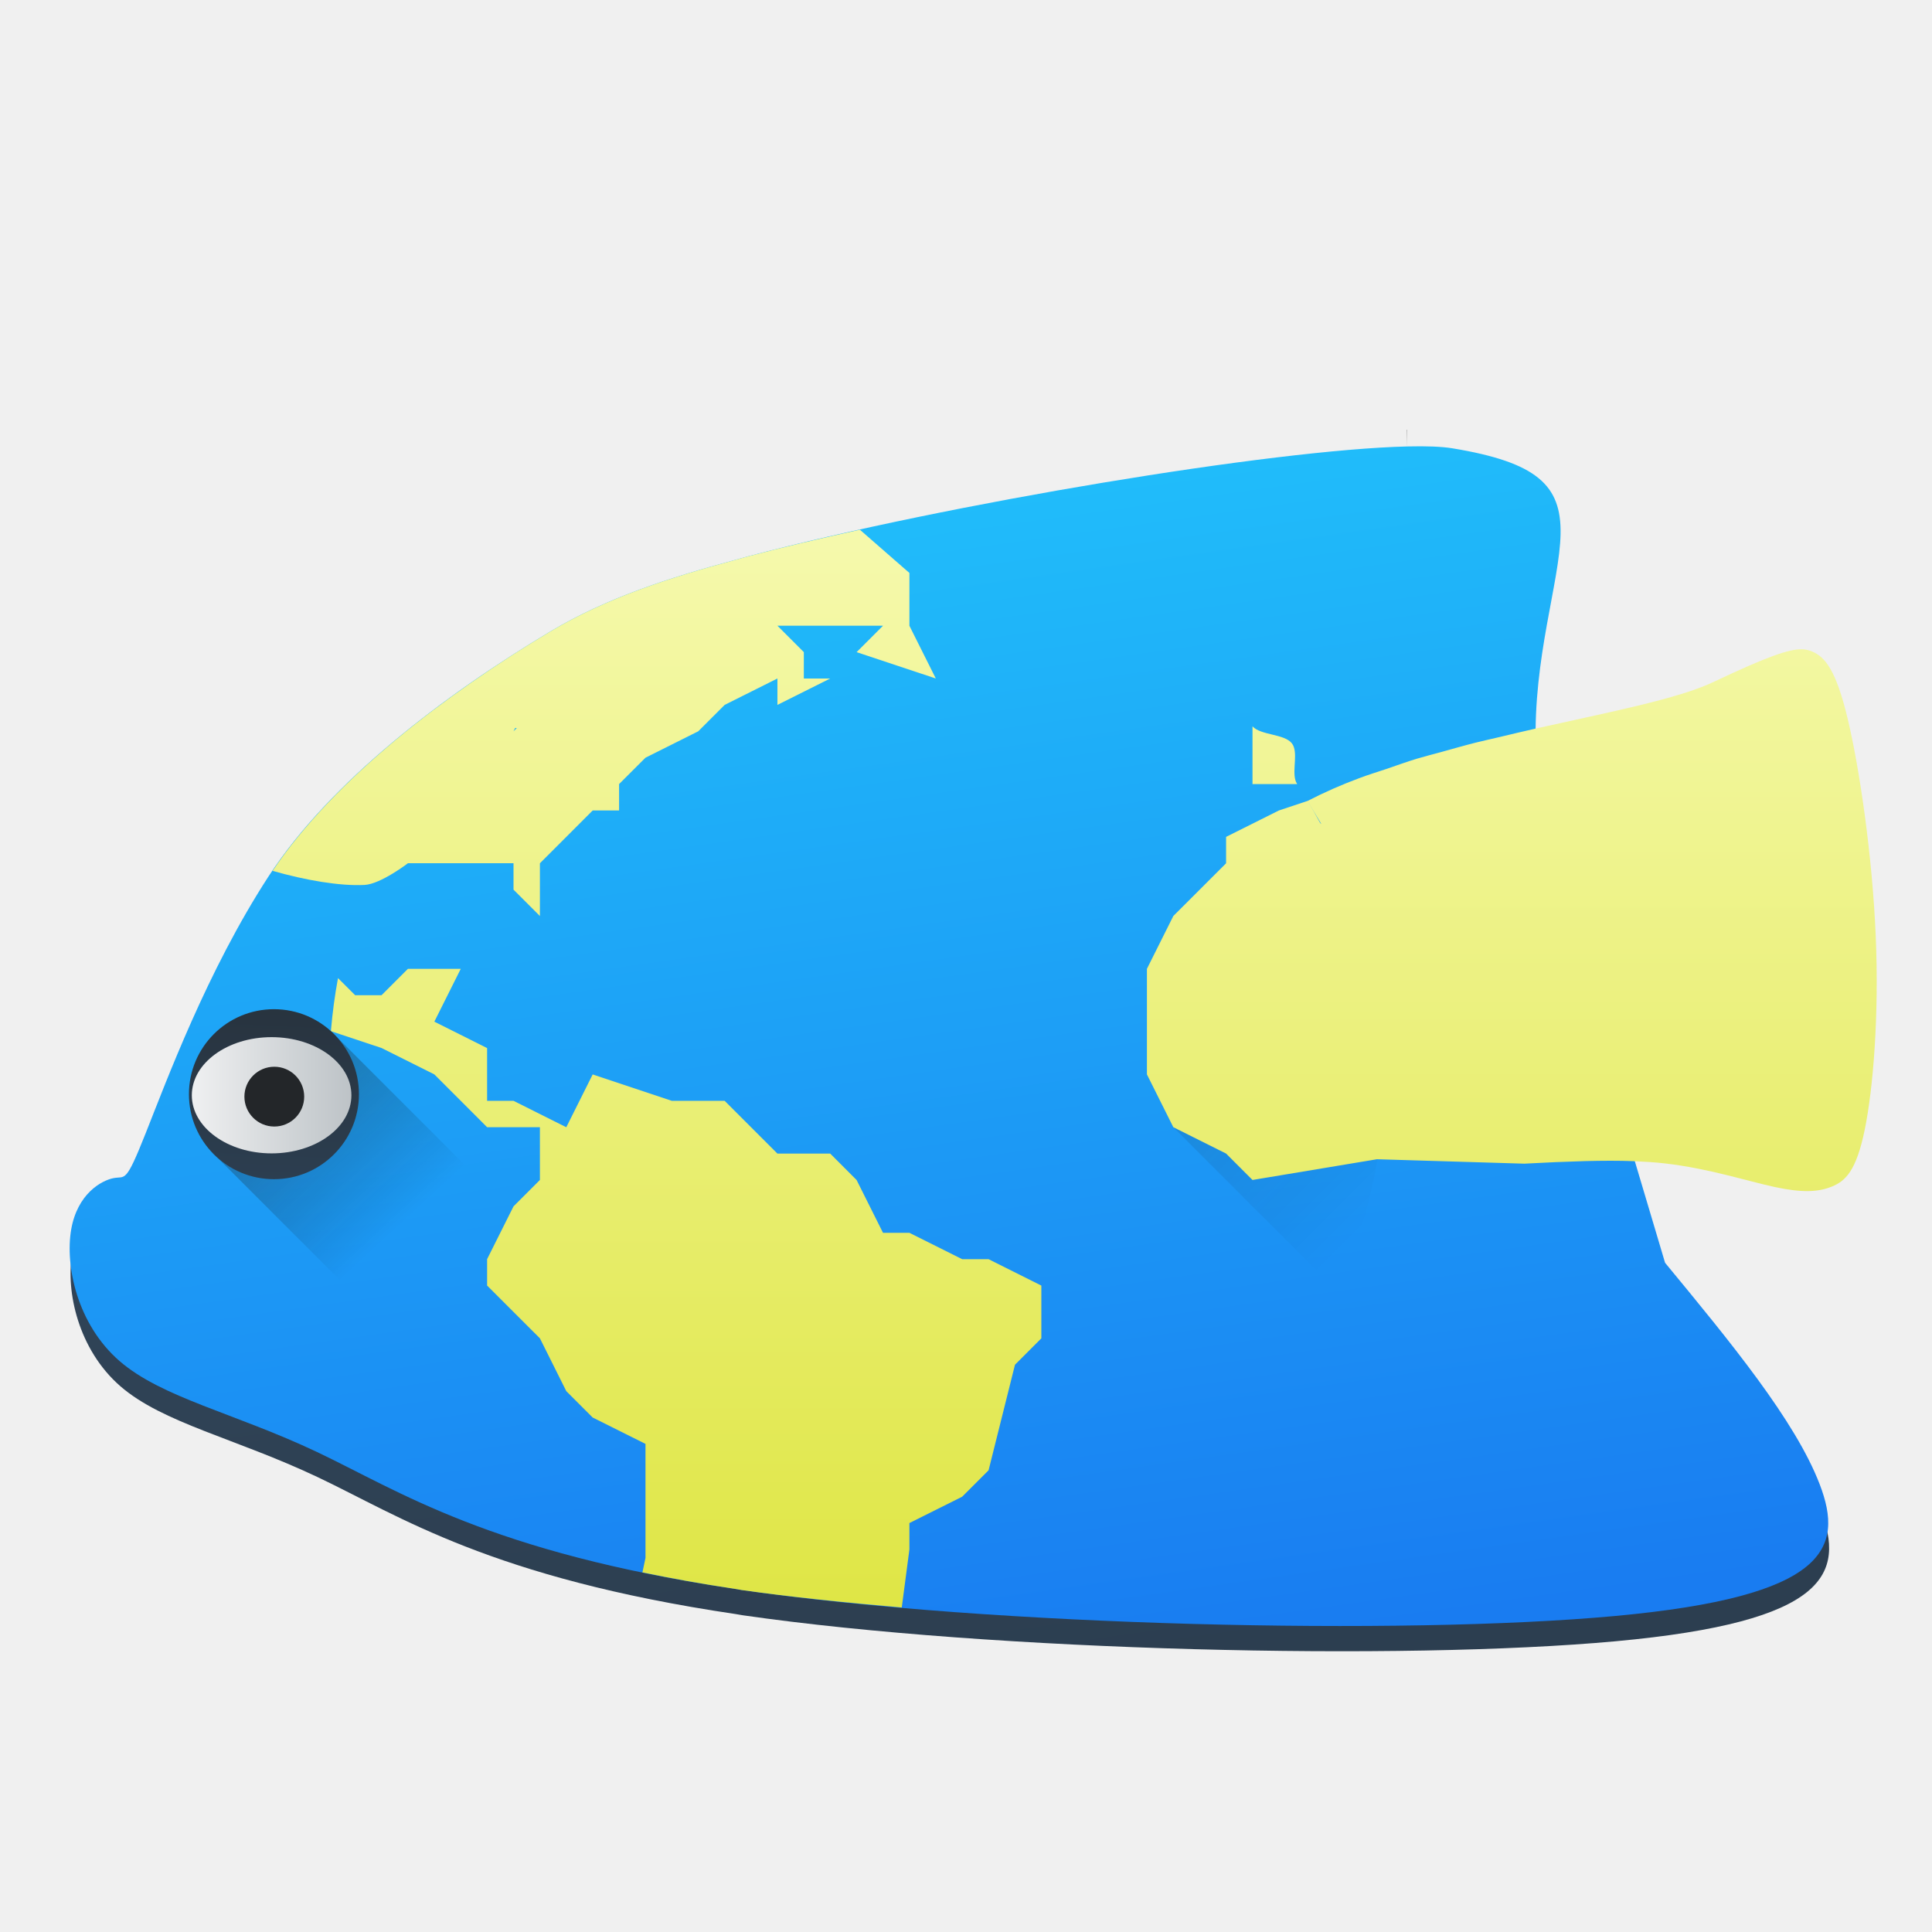
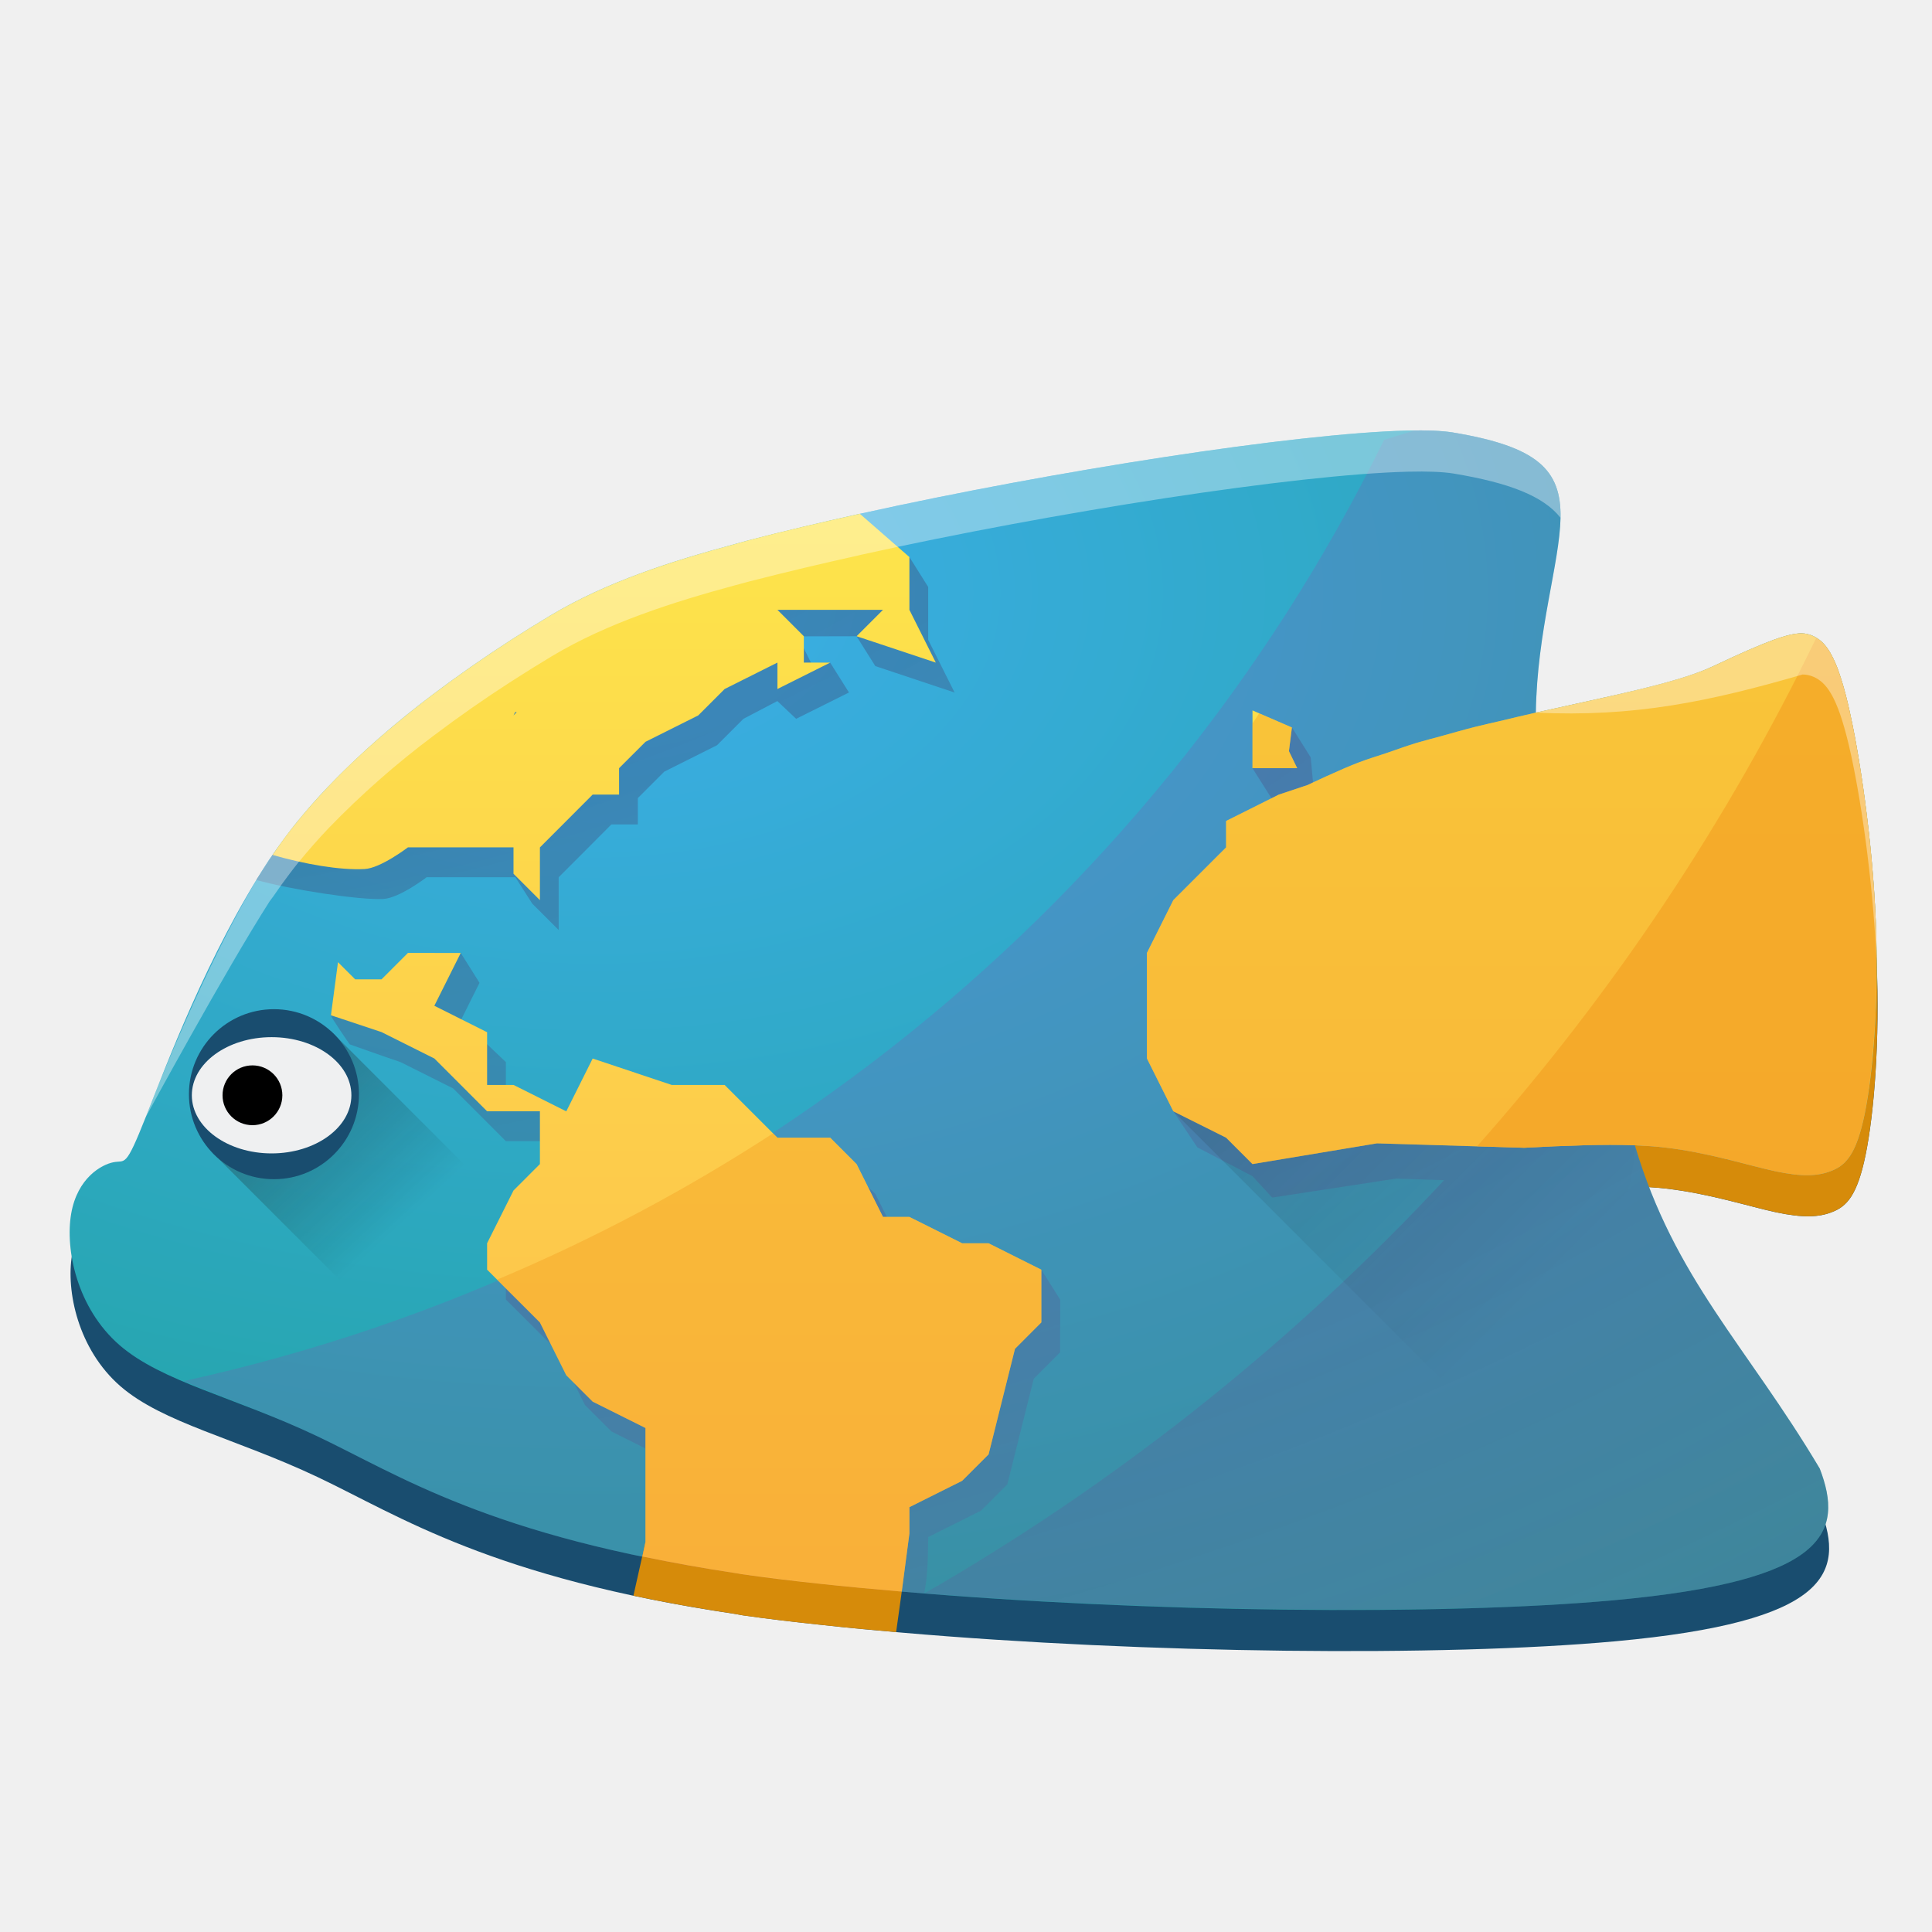
- <svg xmlns="http://www.w3.org/2000/svg" xmlns:xlink="http://www.w3.org/1999/xlink" viewBox="0 0 48 48">
+ <svg xmlns="http://www.w3.org/2000/svg" xmlns:xlink="http://www.w3.org/1999/xlink" xml:space="preserve" viewBox="0 0 48 48">
  <defs>
-     <linearGradient id="i" x1="35.867" x2="23.692" y1="-126.48" y2="-212.9" gradientTransform="translate(17.035 83.344) scale(.33343)" gradientUnits="userSpaceOnUse">
-       <stop stop-color="#197cf1" offset="0" />
-       <stop stop-color="#20bcfa" offset="1" />
+     <linearGradient id="c">
+       <stop offset="0" style="stop-color:#000;stop-opacity:1" />
+       <stop offset=".429" style="stop-color:#3d1d4a;stop-opacity:.636" />
+       <stop offset="1" style="stop-color:#8e44ad;stop-opacity:.279" />
    </linearGradient>
-     <linearGradient id="f" x1="34" x2="44" y1="19.008" y2="29.008" gradientTransform="translate(5.545 10.956) scale(.65572)" gradientUnits="userSpaceOnUse" xlink:href="#a" />
-     <linearGradient id="b" x1="-24.896" x2="-14.45" y1="-171.37" y2="-171.37" gradientUnits="userSpaceOnUse">
-       <stop stop-color="#eff0f1" offset="0" />
-       <stop stop-color="#bdc3c7" offset="1" />
+     <linearGradient id="b">
+       <stop offset="0" style="stop-color:#3daee9;stop-opacity:1" />
+       <stop offset="1" style="stop-color:#16a085;stop-opacity:1" />
    </linearGradient>
-     <linearGradient id="e" x1="4" x2="4" y1="44" y2="4" gradientTransform="translate(5.545 10.956) scale(.65572)" gradientUnits="userSpaceOnUse">
-       <stop stop-color="#dfe646" offset="0" />
-       <stop stop-color="#f5f9ab" offset="1" />
+     <linearGradient xlink:href="#a" id="f" x1="34" x2="48.765" y1="19.008" y2="33.773" gradientTransform="translate(5.545 10.561) scale(.65572)" gradientUnits="userSpaceOnUse" />
+     <linearGradient id="j" x1="-24.896" x2="-14.45" y1="-171.37" y2="-171.37" gradientTransform="translate(14.215 92.255) scale(.37955)" gradientUnits="userSpaceOnUse">
+       <stop offset="0" stop-color="#eff0f1" />
+       <stop offset="1" stop-color="#bdc3c7" style="stop-color:#fff;stop-opacity:1" />
    </linearGradient>
-     <linearGradient id="d" x1="6.739" x2="10.48" y1="27.437" y2="31.492" gradientUnits="userSpaceOnUse" xlink:href="#a" />
-     <linearGradient id="c" x1="-20.34" x2="-19.166" y1="-165.86" y2="-191.26" gradientUnits="userSpaceOnUse">
-       <stop stop-color="#2c3e50" offset="0" />
-       <stop stop-color="#232629" offset="1" />
+     <linearGradient id="g" x1="4" x2="4" y1="44" y2="4" gradientTransform="translate(5.545 10.561) scale(.65572)" gradientUnits="userSpaceOnUse">
+       <stop offset="0" stop-color="#dfe646" style="stop-color:#fdbc4b;stop-opacity:1" />
+       <stop offset="1" stop-color="#f5f9ab" style="stop-color:#fde44b;stop-opacity:1" />
    </linearGradient>
-     <linearGradient id="j" x1="35.867" x2="23.692" y1="-126.48" y2="-212.9" gradientTransform="translate(17.057 83.97) scale(.33343)" gradientUnits="userSpaceOnUse">
-       <stop stop-color="#2c3e50" offset="0" />
-       <stop stop-color="#34495e" offset="1" />
+     <linearGradient xlink:href="#a" id="h" x1="6.739" x2="10.48" y1="27.437" y2="31.492" gradientUnits="userSpaceOnUse" />
+     <linearGradient id="i" x1="-20.34" x2="-19.166" y1="-165.86" y2="-191.26" gradientTransform="translate(14.215 92.255) scale(.37955)" gradientUnits="userSpaceOnUse">
+       <stop offset="0" stop-color="#2c3e50" />
+       <stop offset="1" stop-color="#232629" style="stop-color:#194d6f;stop-opacity:1" />
    </linearGradient>
+     <radialGradient xlink:href="#b" id="d" cx="15.747" cy="10.476" r="22.448" fx="15.747" fy="10.476" gradientTransform="matrix(2.5174 0 0 1.64331 -24.877 -2.496)" gradientUnits="userSpaceOnUse" />
+     <radialGradient xlink:href="#c" id="e" cx="-1.804" cy="-16.624" r="20.127" fx="-1.804" fy="-16.624" gradientTransform="matrix(3.943 0 0 2.56297 5.31 41.22)" gradientUnits="userSpaceOnUse" />
  </defs>
  <linearGradient id="a" x1="34" x2="44" y1="19.008" y2="29.008" gradientUnits="userSpaceOnUse">
-     <stop stop-color="#292c2f" offset="0" />
-     <stop stop-opacity="0" offset="1" />
+     <stop offset="0" stop-color="#292c2f" />
+     <stop offset="1" stop-opacity="0" />
  </linearGradient>
-   <path d="M34.986 11.719c-3.338.08-11.37 1.412-16.357 2.724-.117.03-.234.066-.35.097-1.584.427-3.173.932-4.577 1.771-2.655 1.588-5.476 3.736-7.005 6.085-1.53 2.35-2.548 5.11-3.055 6.384-.506 1.275-.499 1.06-.798 1.117-.298.058-.9.387-1.054 1.28-.153.895.146 2.346 1.2 3.263 1.055.916 2.861 1.292 4.907 2.261 2.025.96 4.296 2.499 10.381 3.4.063.01.112.021.176.03 6.227.898 16.389 1.131 21.682.646 5.293-.486 5.702-1.688 5.097-3.27-.605-1.582-2.224-3.545-3.843-5.507l-.264-.888-1.449-4.862c-.655-2.2-1.438-4.827-1.5-7.063-.064-2.237-1.528-3.796-1.505-5.005.024-1.21 1.536-2.07-.565-2.417-.263-.043-.644-.058-1.12-.046z" fill="url(#j)" image-rendering="optimizeSpeed" stroke="#000" stroke-dasharray="0 9.149" stroke-width=".832" />
-   <path d="M34.964 11.092c-3.338.08-11.37 1.412-16.357 2.724-.117.03-.234.066-.35.097-1.585.427-3.173.932-4.577 1.771-2.655 1.587-5.476 3.735-7.005 6.085-1.53 2.35-2.548 5.11-3.055 6.384-.506 1.275-.499 1.06-.798 1.117-.298.057-.9.386-1.054 1.28-.153.895.146 2.346 1.2 3.263 1.055.916 2.861 1.292 4.907 2.261 2.025.96 4.296 2.499 10.381 3.4l.176.03c6.227.898 16.389 1.131 21.682.646 5.293-.486 5.702-1.688 5.097-3.27-.605-1.582-2.224-3.545-3.843-5.507l-.264-.888-1.449-4.862c-.655-2.2-1.438-4.827-1.5-7.063-.064-2.237.593-4.083.617-5.292.023-1.21-.586-1.783-2.687-2.13-.263-.043-.644-.058-1.12-.046z" fill="url(#i)" image-rendering="optimizeSpeed" stroke="#000" stroke-dasharray="0 9.149" stroke-width=".832" />
-   <path d="M33.47 21.863l-4.319 6.142 4.075 4.075a13.114 13.114 0 0 0 1.17-5.387 13.114 13.114 0 0 0-.891-4.751 13.114 13.114 0 0 0-.035-.08z" fill="url(#f)" fill-rule="evenodd" opacity=".2" />
-   <path d="M21.363 13.16c-.974.216-1.917.435-2.756.656-.117.03-.234.066-.35.097-1.585.427-3.173.932-4.577 1.771-.331.198-.665.405-.999.62l-.001.001a32.633 32.633 0 0 0-1.922 1.341c-1.264.958-2.437 2.017-3.352 3.138-.229.28-.44.565-.634.852.806.231 1.671.382 2.285.35.401-.02 1.078-.539 1.078-.539h2.623v.656l.656.656v-1.311l.656-.656.655-.656h.656v-.656l.656-.655 1.311-.656.656-.656 1.311-.656v.656l1.312-.656h-.656v-.655l-.656-.656h2.623l-.656.656 1.968.655-.656-1.31v-1.312zm23.401 2.971c-.317-.005-.854.178-2.198.815-.88.417-2.556.74-4.408 1.154-.295.066-.593.138-.895.21-.2.047-.397.09-.598.14-.29.073-.577.156-.866.236-.2.055-.4.105-.598.164-.263.08-.513.172-.77.259-.22.074-.446.142-.658.223a11.597 11.597 0 0 0-1.287.567l.343.575c-.01-.011-.026-.02-.033-.033-.1-.183-.202-.364-.31-.542l-.712.237-1.312.656v.656l-1.311 1.31-.656 1.312v2.623l.656 1.312 1.311.655.656.656 3.093-.515 3.66.11c.508-.028 1.012-.05 1.51-.064.42-.01.834-.014 1.236.003.255.011.506.027.75.055 1.084.125 2.048.44 2.73.587.682.146 1.08.125 1.415-.012.336-.136.607-.387.817-1.414.21-1.027.357-2.83.273-4.811-.084-1.981-.398-4.14-.692-5.377-.293-1.236-.567-1.552-.88-1.688a.666.666 0 0 0-.266-.059zm-13.646 1.914v1.435h1.11a.355.355 0 0 1-.047-.106c-.072-.272.077-.696-.084-.905-.185-.24-.778-.198-.979-.424zm-18.319.043h.04l-.081.08zm-2.664 5.982l-.656.656h-.655l-.427-.426v.003c-.08.43-.137.862-.174 1.296l-.001.02 1.257.418 1.312.656.656.656.655.656h1.312v1.311l-.656.656-.656 1.311v.656l.656.656.656.655.655 1.312.656.656 1.312.655v2.833l-.076.36c.703.145 1.456.284 2.295.409.063.009.112.02.176.03 1.191.17 2.554.31 3.972.433l.19-1.442v-.656l1.311-.655.656-.656.656-2.623.655-.656V31.94l-1.311-.656h-.656l-1.311-.655h-.656l-.656-1.312-.655-.656h-1.312l-1.311-1.311h-1.312l-1.967-.656-.656 1.312-1.31-.656h-.657v-1.311l-1.311-.656.656-1.312z" fill="url(#e)" />
-   <path transform="translate(-.692 -.907)" d="m5.981 29.555l4.455 4.455 2.4-3.563-3.922-3.922-2.933 3.03z" fill="url(#d)" opacity=".397" />
-   <g transform="translate(14.215 92.255) scale(.37955)" image-rendering="optimizeSpeed">
-     <circle cx="-19.521" cy="-171.44" r="5.564" fill="url(#c)" />
-     <ellipse cx="-19.673" cy="-171.37" rx="5.223" ry="3.804" fill="url(#b)" />
-     <circle cx="-19.497" cy="-171.28" r="1.957" fill="#232629" />
-   </g>
+   <path d="M34.987 11.718c-2.777.066-8.784 1.001-13.602 2.068l-.054.012c-.904.2-1.805.415-2.702.645-.117.03-.233.064-.35.095-.792.214-1.586.448-2.357.733-.385.14-.764.297-1.136.468-.371.172-.733.361-1.084.57-.332.2-.666.407-1 .622-.649.418-1.296.868-1.922 1.342-.934.698-1.81 1.47-2.62 2.308-.254.268-.494.54-.72.817l-.012.011-.002.002c-.08.098-.153.197-.228.295-.14.184-.278.37-.404.557-.03.044-.067.088-.096.133-1.53 2.35-2.55 5.109-3.057 6.383-.506 1.275-.498 1.06-.797 1.117-.298.057-.9.387-1.054 1.281-.153.895.147 2.345 1.2 3.262 1.056.916 2.861 1.292 4.907 2.261 2.025.96 4.296 2.5 10.38 3.4.064.01.113.022.177.032.628.09 1.308.17 2.015.244.629.07 1.285.13 1.957.188 5.993.518 13.43.605 17.71.213 5.292-.486 5.702-1.688 5.097-3.27-.605-1.582-2.225-3.546-3.844-5.508l-.263-.888-.487-1.635c.255.01.506.026.75.054 1.084.125 2.049.441 2.73.588.683.146 1.08.126 1.415-.011.336-.136.606-.387.816-1.414.21-1.027.358-2.83.274-4.811-.084-1.981-.398-4.14-.692-5.377-.293-1.236-.568-1.553-.88-1.69a.666.666 0 0 0-.266-.058c-.317-.005-.854.177-2.198.814-.88.417-3.736 1.015-5.588 1.429.029-2.028.591-3.708.614-4.832.023-1.21.595-2.056-1.506-2.404-.263-.042-.645-.058-1.121-.046z" style="fill:#194d6f;fill-opacity:1" />
+   <path d="M40.639 29.477s.506.024.75.052c1.084.125 2.05.441 2.73.588.683.146 1.08.127 1.414-.01.336-.136.607-.387.817-1.414.21-1.027.357-2.83.273-4.81a33.953 33.953 0 0 0-.39-3.774c-7.128-1.038-17.792 9.506-5.594 9.368z" style="opacity:1;fill:#d68b0a;fill-opacity:1;stroke-width:2.435" />
+   <path d="M34.965 10.697c-2.777.067-8.784 1.001-13.602 2.068l-.054.012a84.563 84.563 0 0 0-2.702.645c-.117.03-.233.064-.35.095-.792.214-1.586.448-2.357.733a15.31 15.31 0 0 0-1.136.468c-.371.172-.733.361-1.084.57-.332.2-.666.407-1 .622-.649.418-1.296.868-1.922 1.342a21.678 21.678 0 0 0-2.62 2.308c-.254.268-.494.54-.72.817l-.012.011-.002.002c-.08.098-.153.197-.228.295-.141.184-.278.37-.405.557-.03.045-.066.088-.095.133-1.53 2.35-2.55 5.109-3.057 6.383-.506 1.275-.498 1.06-.797 1.117-.298.057-.9.387-1.054 1.281-.153.895.147 2.345 1.2 3.262 1.056.916 2.861 1.292 4.907 2.261 2.025.96 4.296 2.5 10.38 3.4.064.01.113.022.177.032.628.09 1.308.17 2.015.244.629.07 1.285.13 1.957.188 5.993.519 13.43.605 17.71.213 5.292-.486 5.702-1.688 5.097-3.27-1.834-3.08-3.605-4.708-4.594-8.031.255.01.506.027.75.055 1.084.125 2.049.44 2.73.587.683.146 1.08.126 1.415-.011.336-.136.606-.387.816-1.414.21-1.027.358-2.83.274-4.81-.084-1.982-.398-4.14-.692-5.378-.293-1.236-.568-1.553-.88-1.69a.666.666 0 0 0-.266-.058c-.317-.005-.854.178-2.198.815-.88.417-2.556.74-4.408 1.154.029-2.028.591-3.708.613-4.832.023-1.21-.584-1.782-2.685-2.13-.263-.042-.645-.058-1.121-.046z" style="fill:url(#d);fill-opacity:1" />
+   <path d="m16.037 38.31-.08.354-.22.982c.758.161 1.62.317 2.54.454.064.01.112.023.176.033.628.09 1.309.17 2.016.244.577.064 1.18.118 1.795.172l.14-1.006z" style="fill:#d68b0a;stroke-width:2.135" />
+   <path d="M35.137 10.697c-.28.088-.477.147-.75.233A43.622 43.622 0 0 1 4.56 34.313c.948.404 2.074.78 3.314 1.367 2.025.96 4.296 2.5 10.38 3.4.064.01.113.021.177.031.628.09 1.308.17 2.015.244a102.563 102.563 0 0 0 2.922.266c5.808.449 12.691.506 16.744.135 5.293-.486 5.703-1.688 5.098-3.27-1.834-3.08-3.605-4.707-4.594-8.03.255.01.506.026.75.054.245.028.48.068.711.111.28.053.551.112.805.174.462.113.874.23 1.215.303.17.036.322.061.46.078.139.016.264.023.378.021.113-.002.215-.012.31-.031s.182-.046.266-.08c.336-.136.606-.387.816-1.414.175-.858.305-2.26.295-3.852a26.667 26.667 0 0 0-.021-.959v-.002c-.021-.494-.056-1-.102-1.5v-.002a35.84 35.84 0 0 0-.166-1.463v-.002c-.063-.47-.131-.917-.203-1.324v-.002a19.372 19.372 0 0 0-.22-1.082v-.002a7.802 7.802 0 0 0-.218-.763v-.002a2.896 2.896 0 0 0-.216-.49 1.161 1.161 0 0 0-.22-.284.81.81 0 0 0-.228-.148.666.666 0 0 0-.265-.059 1.2 1.2 0 0 0-.287.035 3.594 3.594 0 0 0-.426.131c-.342.125-.813.33-1.485.649a6.247 6.247 0 0 1-.83.306c-.303.093-.64.182-1.01.272-.76.184-1.642.369-2.568.576.029-2.028.591-3.708.613-4.832.023-1.21-.584-1.782-2.685-2.13a6.04 6.04 0 0 0-.95-.046z" style="opacity:.204;fill:#8e44ad;fill-opacity:1;stroke-width:2.815" />
+   <path d="M22.594 13.84C16.69 13.652 9.88 17.206 6.77 21.242l-.402.62c.806.23 2.54.504 3.154.472.401-.02 1.079-.54 1.079-.54h2.203l.42.657.656.654v-1.31l.656-.656.654-.657h.657v-.654l.656-.656 1.31-.656.657-.657.843-.441.467.441 1.313-.654-.467-.742-.47.016-.186-.372-.358-.296 1.668-.004.467.742 1.969.656-.656-1.31v-1.313zm.369 25.746c.092-.464.09-.928.098-1.398l1.31-.655.656-.656.657-2.623.656-.656v-1.31l-.469-.743-1.5.086-1.31-.654h-.657l-.656-1.313-1.121-1.098-.846.442-1.31-1.31h-1.313l-1.967-.657-.656 1.313-1.12-.745-.847-.654v-.568l-.466-.444-.76-.379.572-1.146-.467-.742-1.502 1.398h-.654l-.428-.428v.004c-.07.382-.604.19-.64.575-.005.048.466.722.466.722s.846.301 1.256.438l1.313.656.656.656.654.655h1.313v1.312l-.656.654-.657 1.313v.656l.657.654.656.657.654 1.312.656.654 1.313.657v2.56c.55.105 1.126.206 1.752.3.063.008.112.02.176.03a80.59 80.59 0 0 0 3.785.414l.187.018c.182.016.375.028.559.043.032.003.016.001 0 0s-.033-.003 0 0zm9.135-21.512-.512.319-.469.693.469.742h1.11l-.048-.107-.084-.905zm-8.744 21.29a55.412 55.412 0 0 0 12.523-10.042l-1.188-.04-3.082.472-.49-.533-1.37-.715-.597-.897-.187-.568v-2.623l.654-1.313 1.313-1.31v-.656l1.31-.657.713-.236c.108.178.21.36.31.543.008.013.024.022.034.033l-.344-.576c.417-.215.847-.404 1.287-.566.212-.081.438-.149.658-.223.257-.087.507-.18.77-.26.198-.059.398-.109.598-.164.289-.08.577-.163.867-.236.2-.05.397-.092.597-.139.302-.072.6-.145.895-.21 1.852-.415 3.528-.738 4.408-1.155.164-.078.281-.129.422-.193.149-.376.296-.753.441-1.135.422-.163.69-.231.868-.229a.665.665 0 0 1 .265.059c.313.136.588.453.881 1.69.294 1.236.608 3.395.692 5.376a25.663 25.663 0 0 1-.112 3.682c-.016.15-.03.303-.049.44l-.011.083c-.032.22-.066.428-.102.606a4.827 4.827 0 0 1-.168.635 2.095 2.095 0 0 1-.162.35 1.175 1.175 0 0 1-.135.193.829.829 0 0 1-.14.117 1.054 1.054 0 0 1-.211.119c-.335.137-.732.158-1.414.012-.682-.147-1.647-.463-2.73-.588-.245-.028-.75-.055-.75-.055.123.415.259.803.405 1.172v.002c.147.368.305.715.471 1.049v.002c.334.667.706 1.277 1.104 1.88v.002c.795 1.207 1.696 2.384 2.613 3.924.038.1.073.196.101.291v.002c.231.766.148 1.432-.732 1.955-.22.131-.489.255-.816.368a7.904 7.904 0 0 1-.536.16 13.67 13.67 0 0 1-1.351.279 26.83 26.83 0 0 1-1.764.215c-4.066.372-11.331.282-17.15-.17z" style="opacity:.433;fill:url(#e);fill-opacity:1" />
+   <path fill="url(#f)" fill-rule="evenodd" d="m33.47 21.468-4.319 6.142 8.583 8.584c.768-1.693 2.88-5.88 2.883-7.74 0-1.624-6.523-5.392-7.112-6.907a13.828 13.828 0 0 0-.035-.08z" opacity=".2" style="fill:url(#f)" />
+   <path fill="url(#g)" d="M21.363 12.765c-.974.216-1.917.435-2.756.656-.117.03-.234.066-.35.097-1.585.427-3.173.932-4.577 1.771-.331.198-.665.405-.999.62l-.001.001c-.657.424-1.298.871-1.922 1.341-1.264.958-2.437 2.017-3.352 3.138-.229.28-.44.565-.634.852.806.231 1.671.382 2.285.35.401-.02 1.078-.539 1.078-.539h2.623v.656l.656.656v-1.31l.656-.657.655-.656h.656v-.656l.656-.655 1.311-.656.656-.656 1.311-.656v.656l1.312-.656h-.656v-.655l-.656-.656h2.623l-.656.656 1.968.655-.656-1.31V13.84zm23.401 2.971c-.317-.005-.854.178-2.198.815-.88.417-2.556.74-4.408 1.154-.295.066-.593.138-.895.21-.2.047-.397.09-.598.14-.29.073-.577.156-.866.236-.2.055-.4.105-.598.164-.263.08-.513.172-.77.26-.22.073-.446.141-.658.222-.44.163-1.287.567-1.287.567l-.712.237-1.312.656v.656l-1.311 1.31-.656 1.312v2.623l.656 1.312 1.311.655.656.656 3.093-.515 3.66.11c.508-.028 1.012-.05 1.51-.064.42-.01.834-.014 1.236.003.255.011.506.027.75.055 1.084.125 2.048.44 2.73.587.682.146 1.08.125 1.415-.012.336-.136.607-.387.817-1.414.21-1.027.357-2.83.273-4.81-.084-1.982-.398-4.14-.692-5.378-.293-1.236-.567-1.552-.88-1.688a.666.666 0 0 0-.266-.059zM31.118 17.65v1.435h1.11l-.205-.423.074-.588Zm-18.319.043h.04l-.081.08zm-2.664 5.982-.656.656h-.655l-.427-.426v.003l-.175 1.316 1.257.418 1.312.656.656.656.655.656h1.312v1.311l-.656.656-.656 1.311v.656l.656.656.656.655.655 1.312.656.656 1.312.655v2.833l-.076.36a42.44 42.44 0 0 0 2.295.41c.063.008.112.02.176.03 1.191.17 2.554.31 3.972.432l.19-1.442v-.656l1.311-.655.656-.656.656-2.623.655-.656v-1.31l-1.311-.656h-.656l-1.311-.655h-.656l-.656-1.312-.655-.656h-1.312l-1.311-1.31h-1.312l-1.967-.657-.656 1.312-1.31-.656h-.657v-1.31l-.76-.381-.551-.276.656-1.312z" style="fill:url(#g)" />
+   <path fill="url(#h)" d="m5.981 29.555 4.455 4.455 2.4-3.563-3.922-3.922-2.933 3.03z" opacity=".397" transform="translate(-.692 -.907)" />
+   <circle cx="6.806" cy="27.185" r="2.112" fill="url(#i)" style="fill:#194d6f;stroke-width:.38;image-rendering:optimizeSpeed;fill-opacity:1" />
+   <ellipse cx="6.748" cy="27.212" fill="url(#j)" rx="1.982" ry="1.444" style="fill:#eff0f1;stroke-width:.38;image-rendering:optimizeSpeed;fill-opacity:1" />
+   <circle cx="6.272" cy="27.212" r=".743" fill="#232629" style="stroke-width:.38;image-rendering:optimizeSpeed;fill:#000;fill-opacity:1" />
+   <path d="M44.764 15.736c-.317-.005-.854.178-2.198.815-.11.052-.233.103-.367.152l-.011.004a8.557 8.557 0 0 1-.452.15c-.927.283-2.202.54-3.578.848-.295.066-.592.139-.894.211-.2.047-.399.089-.6.139-.29.073-.576.156-.865.236-.2.055-.4.105-.598.164-.263.08-.512.173-.77.26-.22.074-.446.142-.658.223-.44.162-1.287.566-1.287.566l-.713.238-1.31.654v.657l-1.313 1.31-.656 1.313v2.623l.656 1.31 1.313.657.654.656 3.094-.516 3.66.11a56.07 56.07 0 0 1 1.51-.063c.42-.01.834-.015 1.236.002.255.011.506.027.75.055.245.028.48.068.711.111l.027.006c.271.052.533.108.778.168.462.113.874.23 1.215.303.682.146 1.079.125 1.414-.012.21-.085.394-.216.554-.55v-.003c.097-.202.183-.476.262-.861.046-.226.089-.503.127-.797.02-.16.037-.342.055-.52a19.883 19.883 0 0 0 .1-1.625 26.696 26.696 0 0 0-.008-1.863v-.008a30.9 30.9 0 0 0-.102-1.5v-.002c-.046-.5-.103-.992-.166-1.462v-.002a31.93 31.93 0 0 0-.203-1.325v-.002a19.368 19.368 0 0 0-.22-1.082v-.002a7.8 7.8 0 0 0-.218-.763v-.002a2.896 2.896 0 0 0-.216-.49 1.161 1.161 0 0 0-.22-.284.81.81 0 0 0-.228-.148.664.664 0 0 0-.265-.059zm-13.48 1.987-.167.254v1.109h1.112l-.206-.424.075-.588-.815-.351zM19.206 28.158a43.622 43.622 0 0 1-6.857 3.635l.408.408.656.654.654 1.313.657.654 1.312.657v2.832l-.076.36c.703.146 1.456.284 2.295.41.063.008.112.018.176.028.277.04.59.073.884.11.367.045.718.091 1.106.133.009 0 .016.003.025.003.633.067 1.288.13 1.957.188l.19-1.441v-.657l1.31-.654.657-.656.656-2.623.654-.657v-1.31l-1.31-.656h-.657l-1.31-.655h-.657l-.656-1.312-.654-.656h-1.313l-.107-.108z" style="opacity:.396;fill:#f39c1f;fill-opacity:1;stroke-width:2.815" />
+   <path d="M45.121 15.855a55.412 55.412 0 0 1-8.424 12.625l1.174.036a56.07 56.07 0 0 1 1.51-.063c.42-.01.834-.015 1.236.002.255.011.506.027.75.055.245.028.48.068.711.111l.027.006c.271.052.533.108.778.168.462.113.874.23 1.215.303.682.146 1.079.125 1.414-.012.21-.085.394-.216.554-.55v-.003c.097-.202.183-.476.262-.861.046-.226.089-.503.127-.797.02-.16.037-.342.055-.52a19.898 19.898 0 0 0 .1-1.625 26.647 26.647 0 0 0-.008-1.863v-.008c-.021-.494-.056-1-.102-1.5v-.002a35.8 35.8 0 0 0-.166-1.462v-.002a31.97 31.97 0 0 0-.203-1.325v-.002a19.377 19.377 0 0 0-.22-1.082v-.002a7.8 7.8 0 0 0-.218-.763v-.002a2.896 2.896 0 0 0-.216-.49 1.161 1.161 0 0 0-.22-.284c-.043-.04-.09-.06-.136-.088z" style="opacity:.559;fill:#f39c1f;fill-opacity:1;stroke-width:2.135" />
+   <path d="M34.965 10.697c-2.777.067-8.784 1.002-13.602 2.069l-.054.011c-.904.2-1.805.415-2.702.645-.117.03-.232.065-.35.096a27.55 27.55 0 0 0-2.357.732 15.31 15.31 0 0 0-1.136.469c-.371.172-.733.36-1.084.568-.332.2-.666.408-1 .623-.65.418-1.296.868-1.922 1.342-.934.698-1.81 1.47-2.62 2.309a15.07 15.07 0 0 0-.72.816l-.012.012-.002.002c-.08.098-.153.197-.228.295-.141.184-.278.37-.405.556-.03.045-.066.088-.095.133-1.53 2.35-3.057 6.383-3.057 6.383s1.966-3.622 3.078-5.362c.03-.045.068-.088.098-.132.126-.187.262-.375.402-.559.075-.098.149-.197.229-.295l.002-.002.011-.01c.226-.277.467-.55.721-.818a21.67 21.67 0 0 1 2.62-2.307 31.006 31.006 0 0 1 1.921-1.341 39.64 39.64 0 0 1 1-.623c.351-.21.713-.399 1.084-.57a15.17 15.17 0 0 1 1.137-.468c.77-.285 1.565-.52 2.357-.734.117-.031.233-.064.35-.094.897-.23 1.797-.444 2.701-.644l.055-.014c4.818-1.067 10.824-2 13.601-2.066.476-.012.858.003 1.121.045 1.384.229 2.24.56 2.664 1.101.02-1.204-.589-1.776-2.685-2.123-.263-.042-.645-.057-1.121-.045zm9.799 5.04c-.317-.006-.854.177-2.198.814-.812.385-2.727.783-4.409 1.154 2.44.116 4.305-.272 6.628-.947.092 0 .183.02.268.056.312.137.586.456.879 1.692.289 1.217.595 3.326.685 5.281-.002-.306-.002-.608-.015-.926-.084-1.982-.398-4.139-.692-5.377-.293-1.236-.569-1.552-.88-1.69a.666.666 0 0 0-.266-.058z" style="fill:#fff;fill-opacity:.367" />
</svg>
